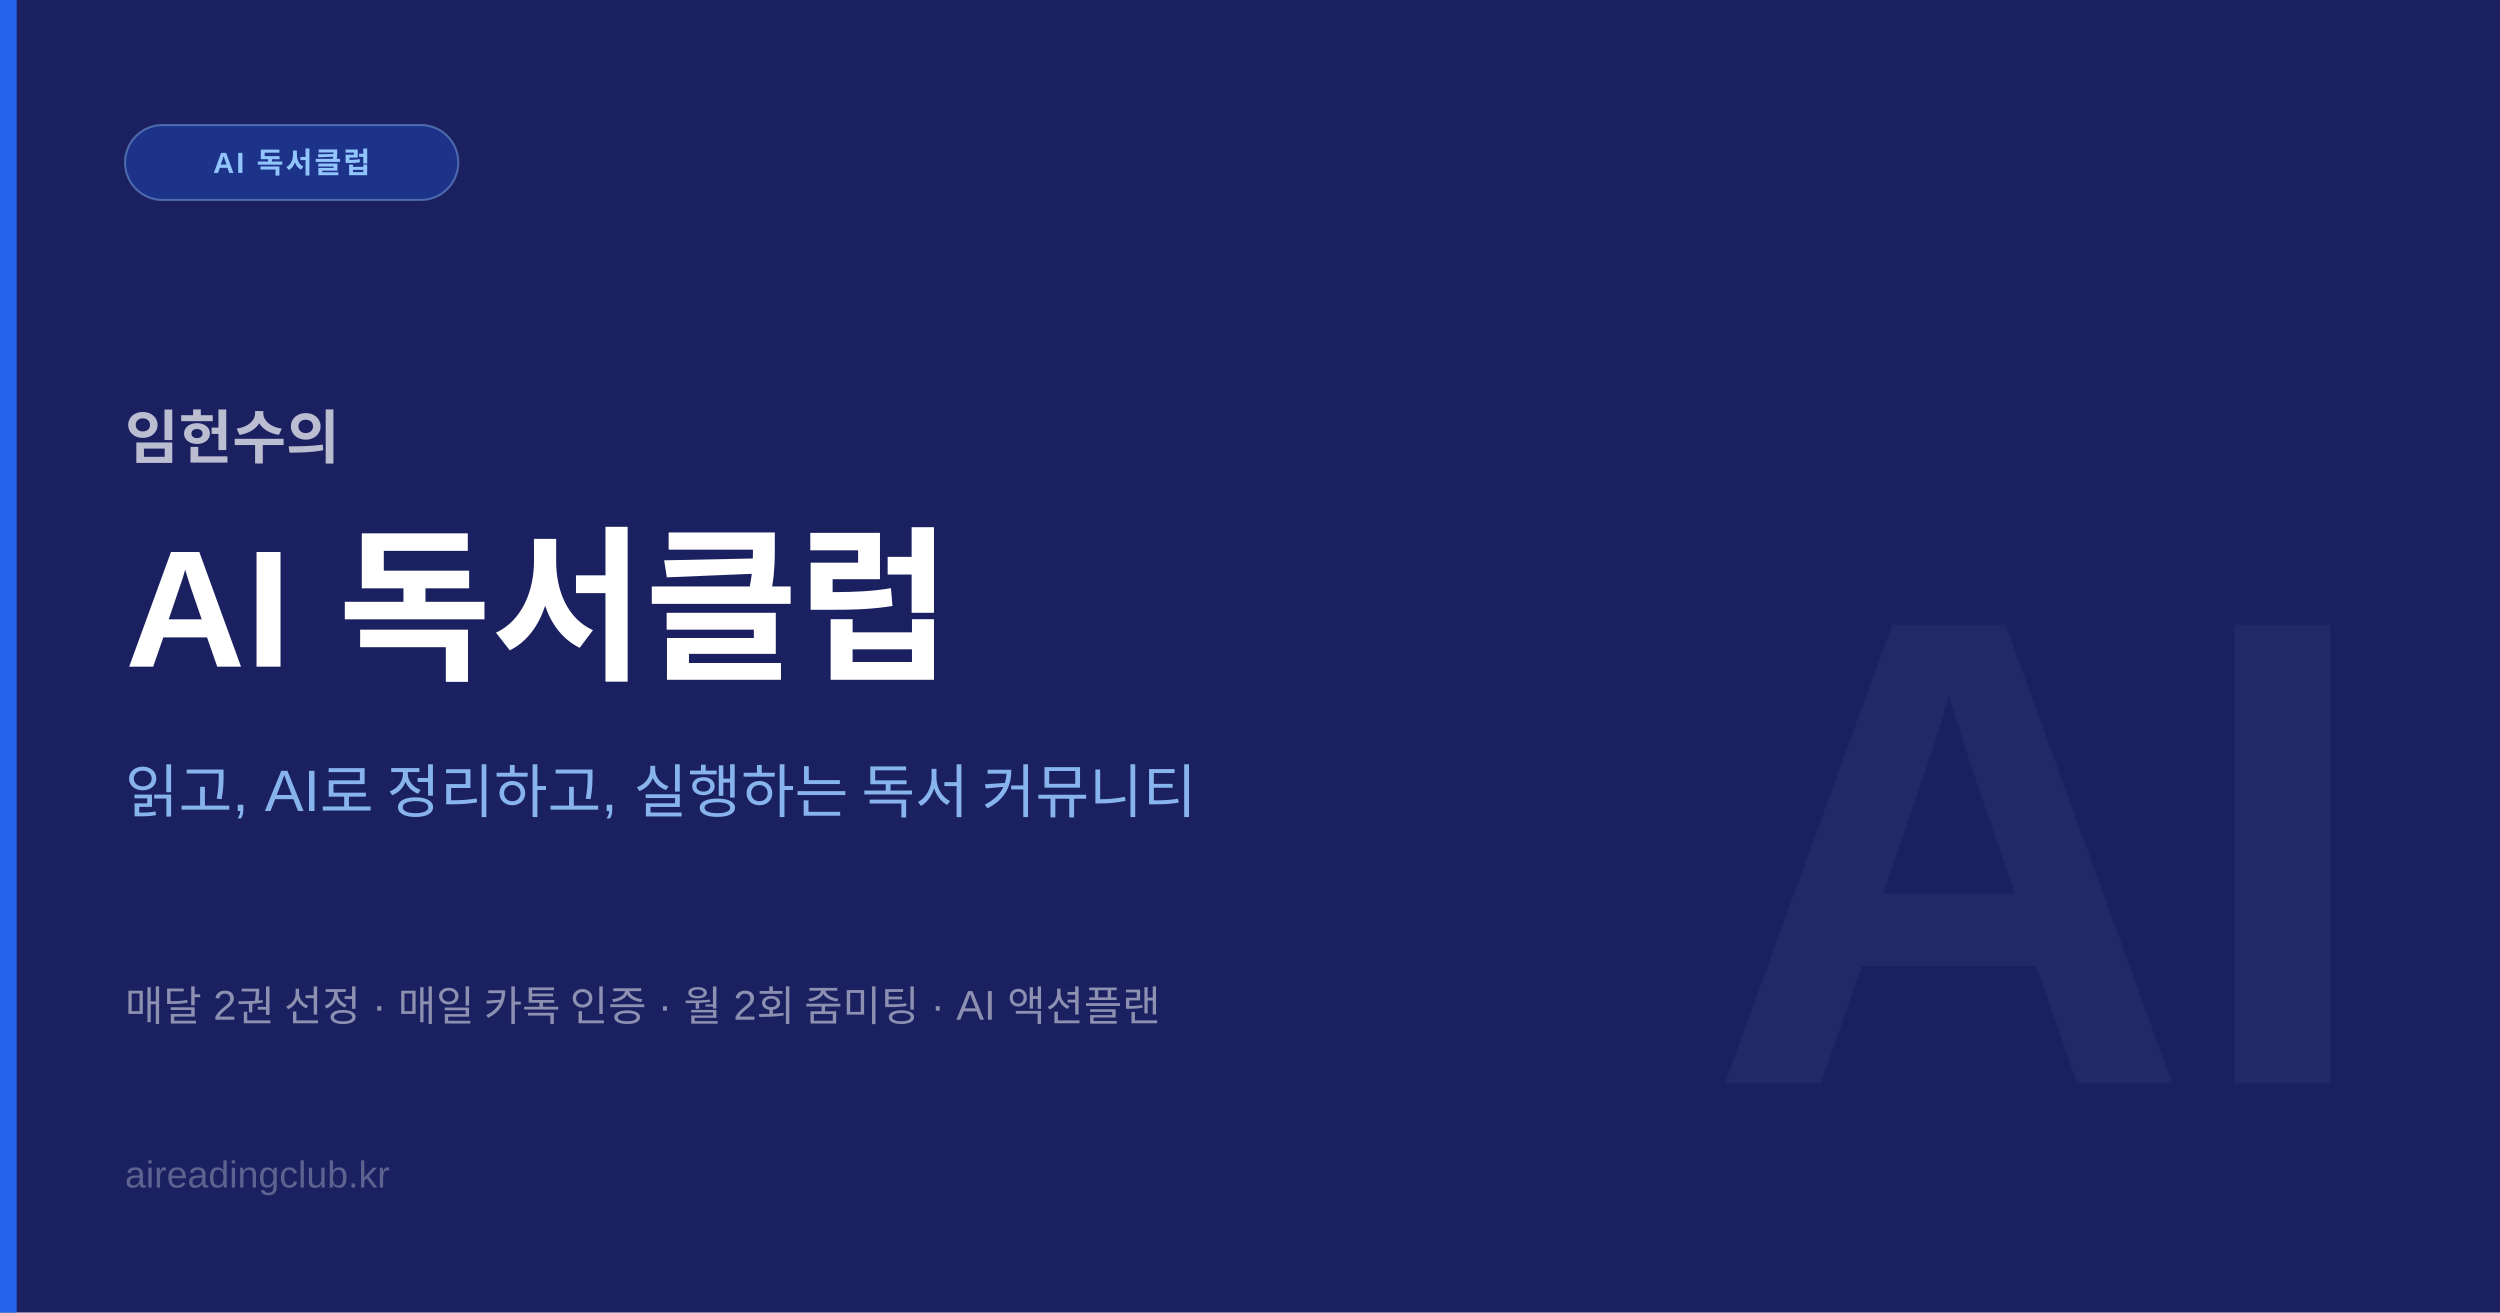
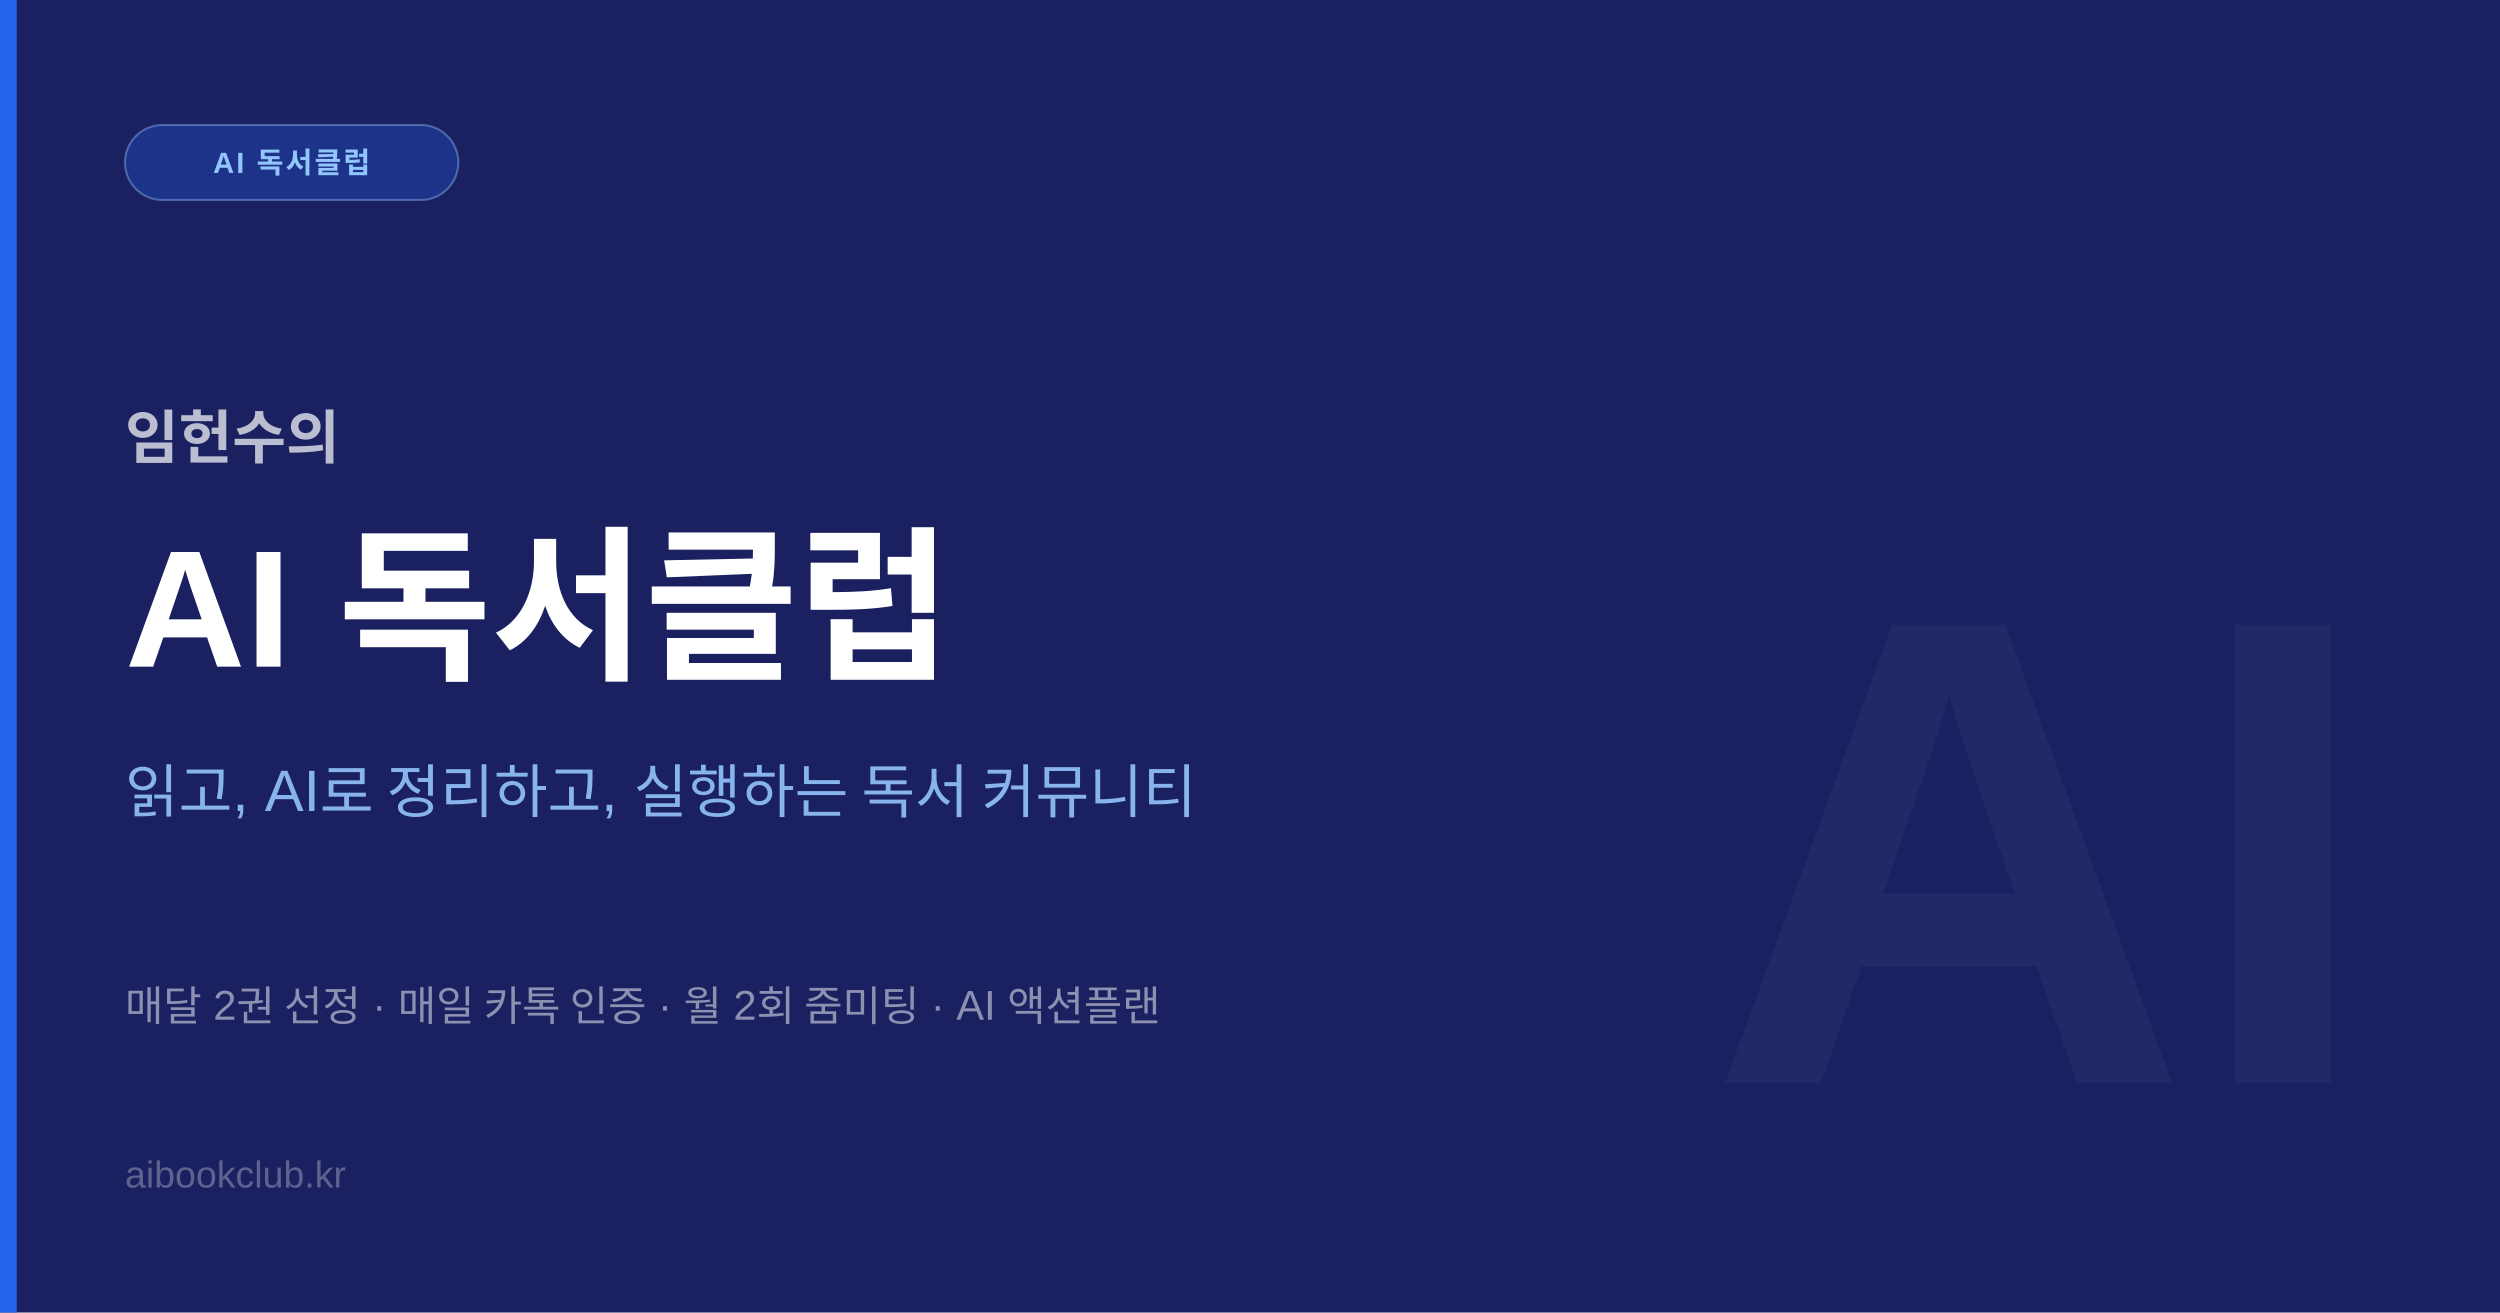
<svg xmlns="http://www.w3.org/2000/svg" width="1200" height="630" viewBox="0 0 1200 630">
  <rect width="1200" height="630" fill="#1a2060" />
  <rect x="0" y="0" width="8" height="630" fill="#2563eb" />
  <text x="980" y="520" font-family="Arial, sans-serif" font-size="320" font-weight="900" fill="rgba(255,255,255,0.04)" text-anchor="middle">AI</text>
  <rect x="60" y="60" width="160" height="36" rx="18" fill="rgba(37,99,235,0.3)" stroke="rgba(147,197,253,0.4)" stroke-width="1" />
  <text x="140" y="83" font-family="Arial, sans-serif" font-size="14" font-weight="700" fill="rgba(147,197,253,1)" text-anchor="middle" letter-spacing="1">AI 독서클럽</text>
  <text x="60" y="220" font-family="Arial, sans-serif" font-size="28" font-weight="600" fill="rgba(255,255,255,0.7)">임헌수의</text>
  <text x="60" y="320" font-family="Arial, sans-serif" font-size="80" font-weight="900" fill="white">AI 독서클럽</text>
  <text x="60" y="390" font-family="Arial, sans-serif" font-size="28" fill="rgba(147,197,253,0.9)">읽고, AI로 정리하고, 실행하는 독서 커뮤니티</text>
  <text x="60" y="490" font-family="Arial, sans-serif" font-size="20" fill="rgba(255,255,255,0.5)">매달 2권 선정  ·  매일 카톡 인증  ·  월 2회 줌미팅  ·  AI 액션플랜</text>
-   <text x="60" y="570" font-family="Arial, sans-serif" font-size="18" fill="rgba(255,255,255,0.3)">aireadingclub.kr</text>
+   <text x="60" y="570" font-family="Arial, sans-serif" font-size="18" fill="rgba(255,255,255,0.3)">aibookclub.kr</text>
</svg>
